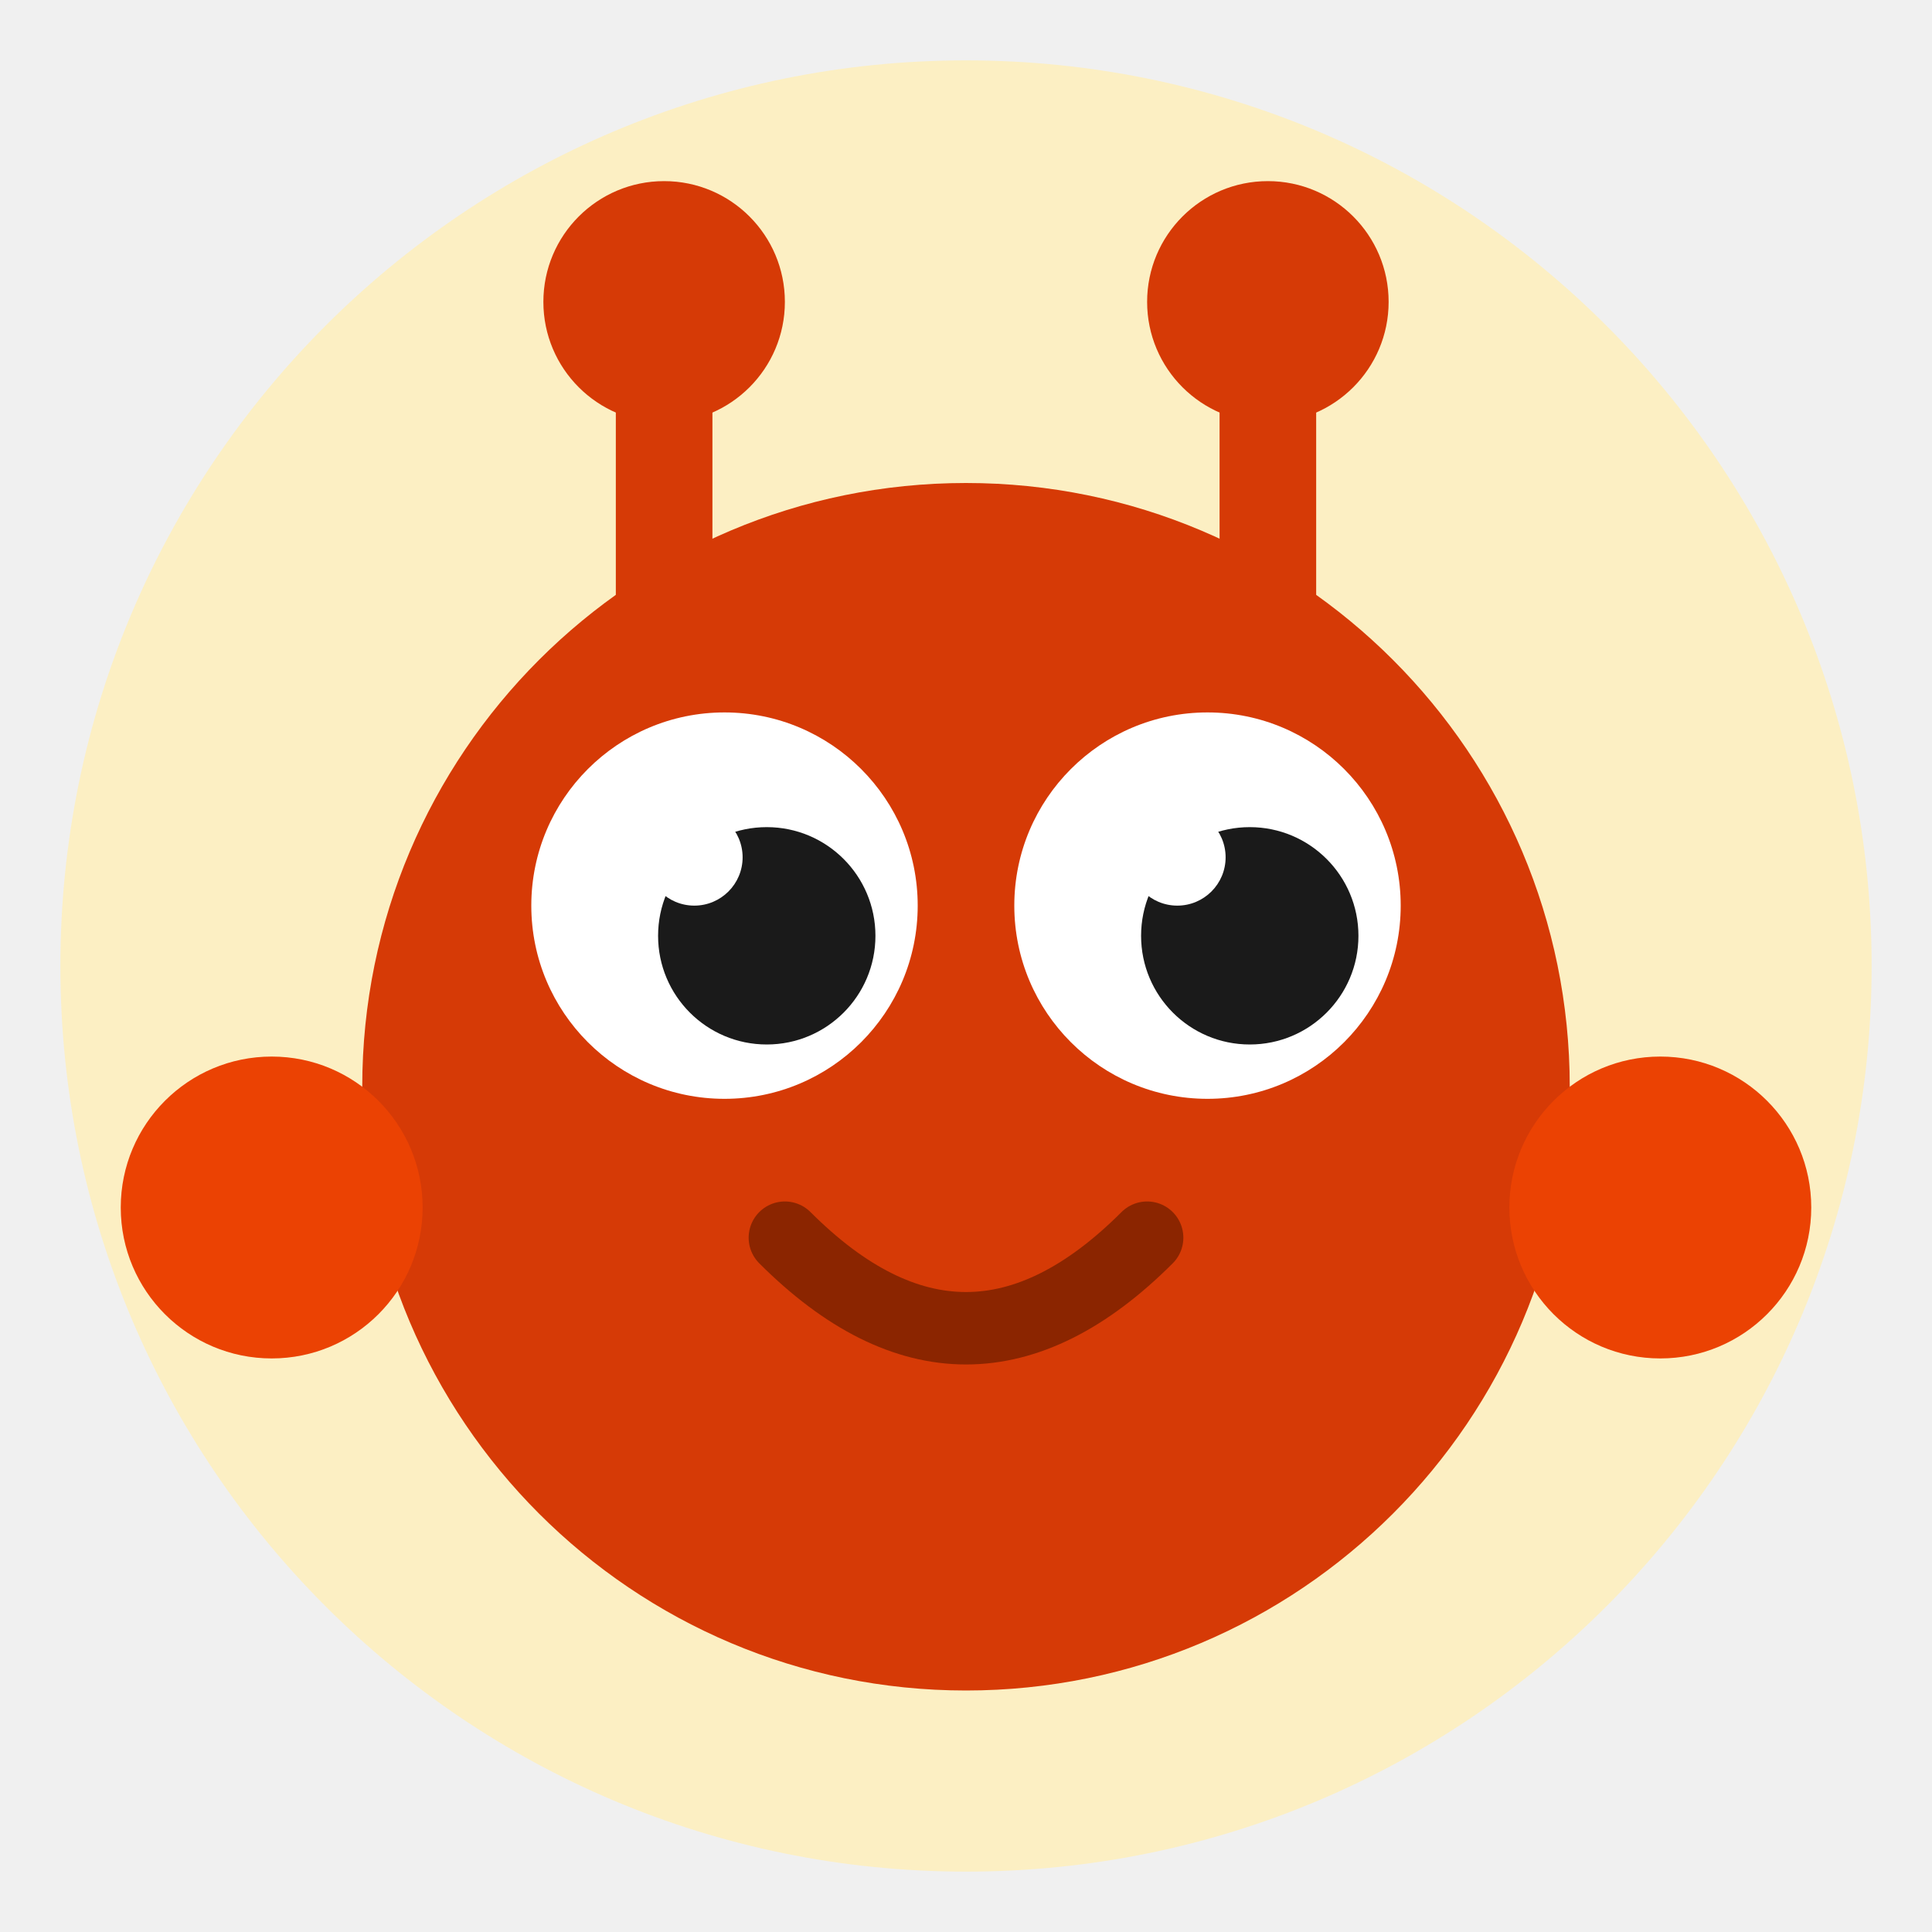
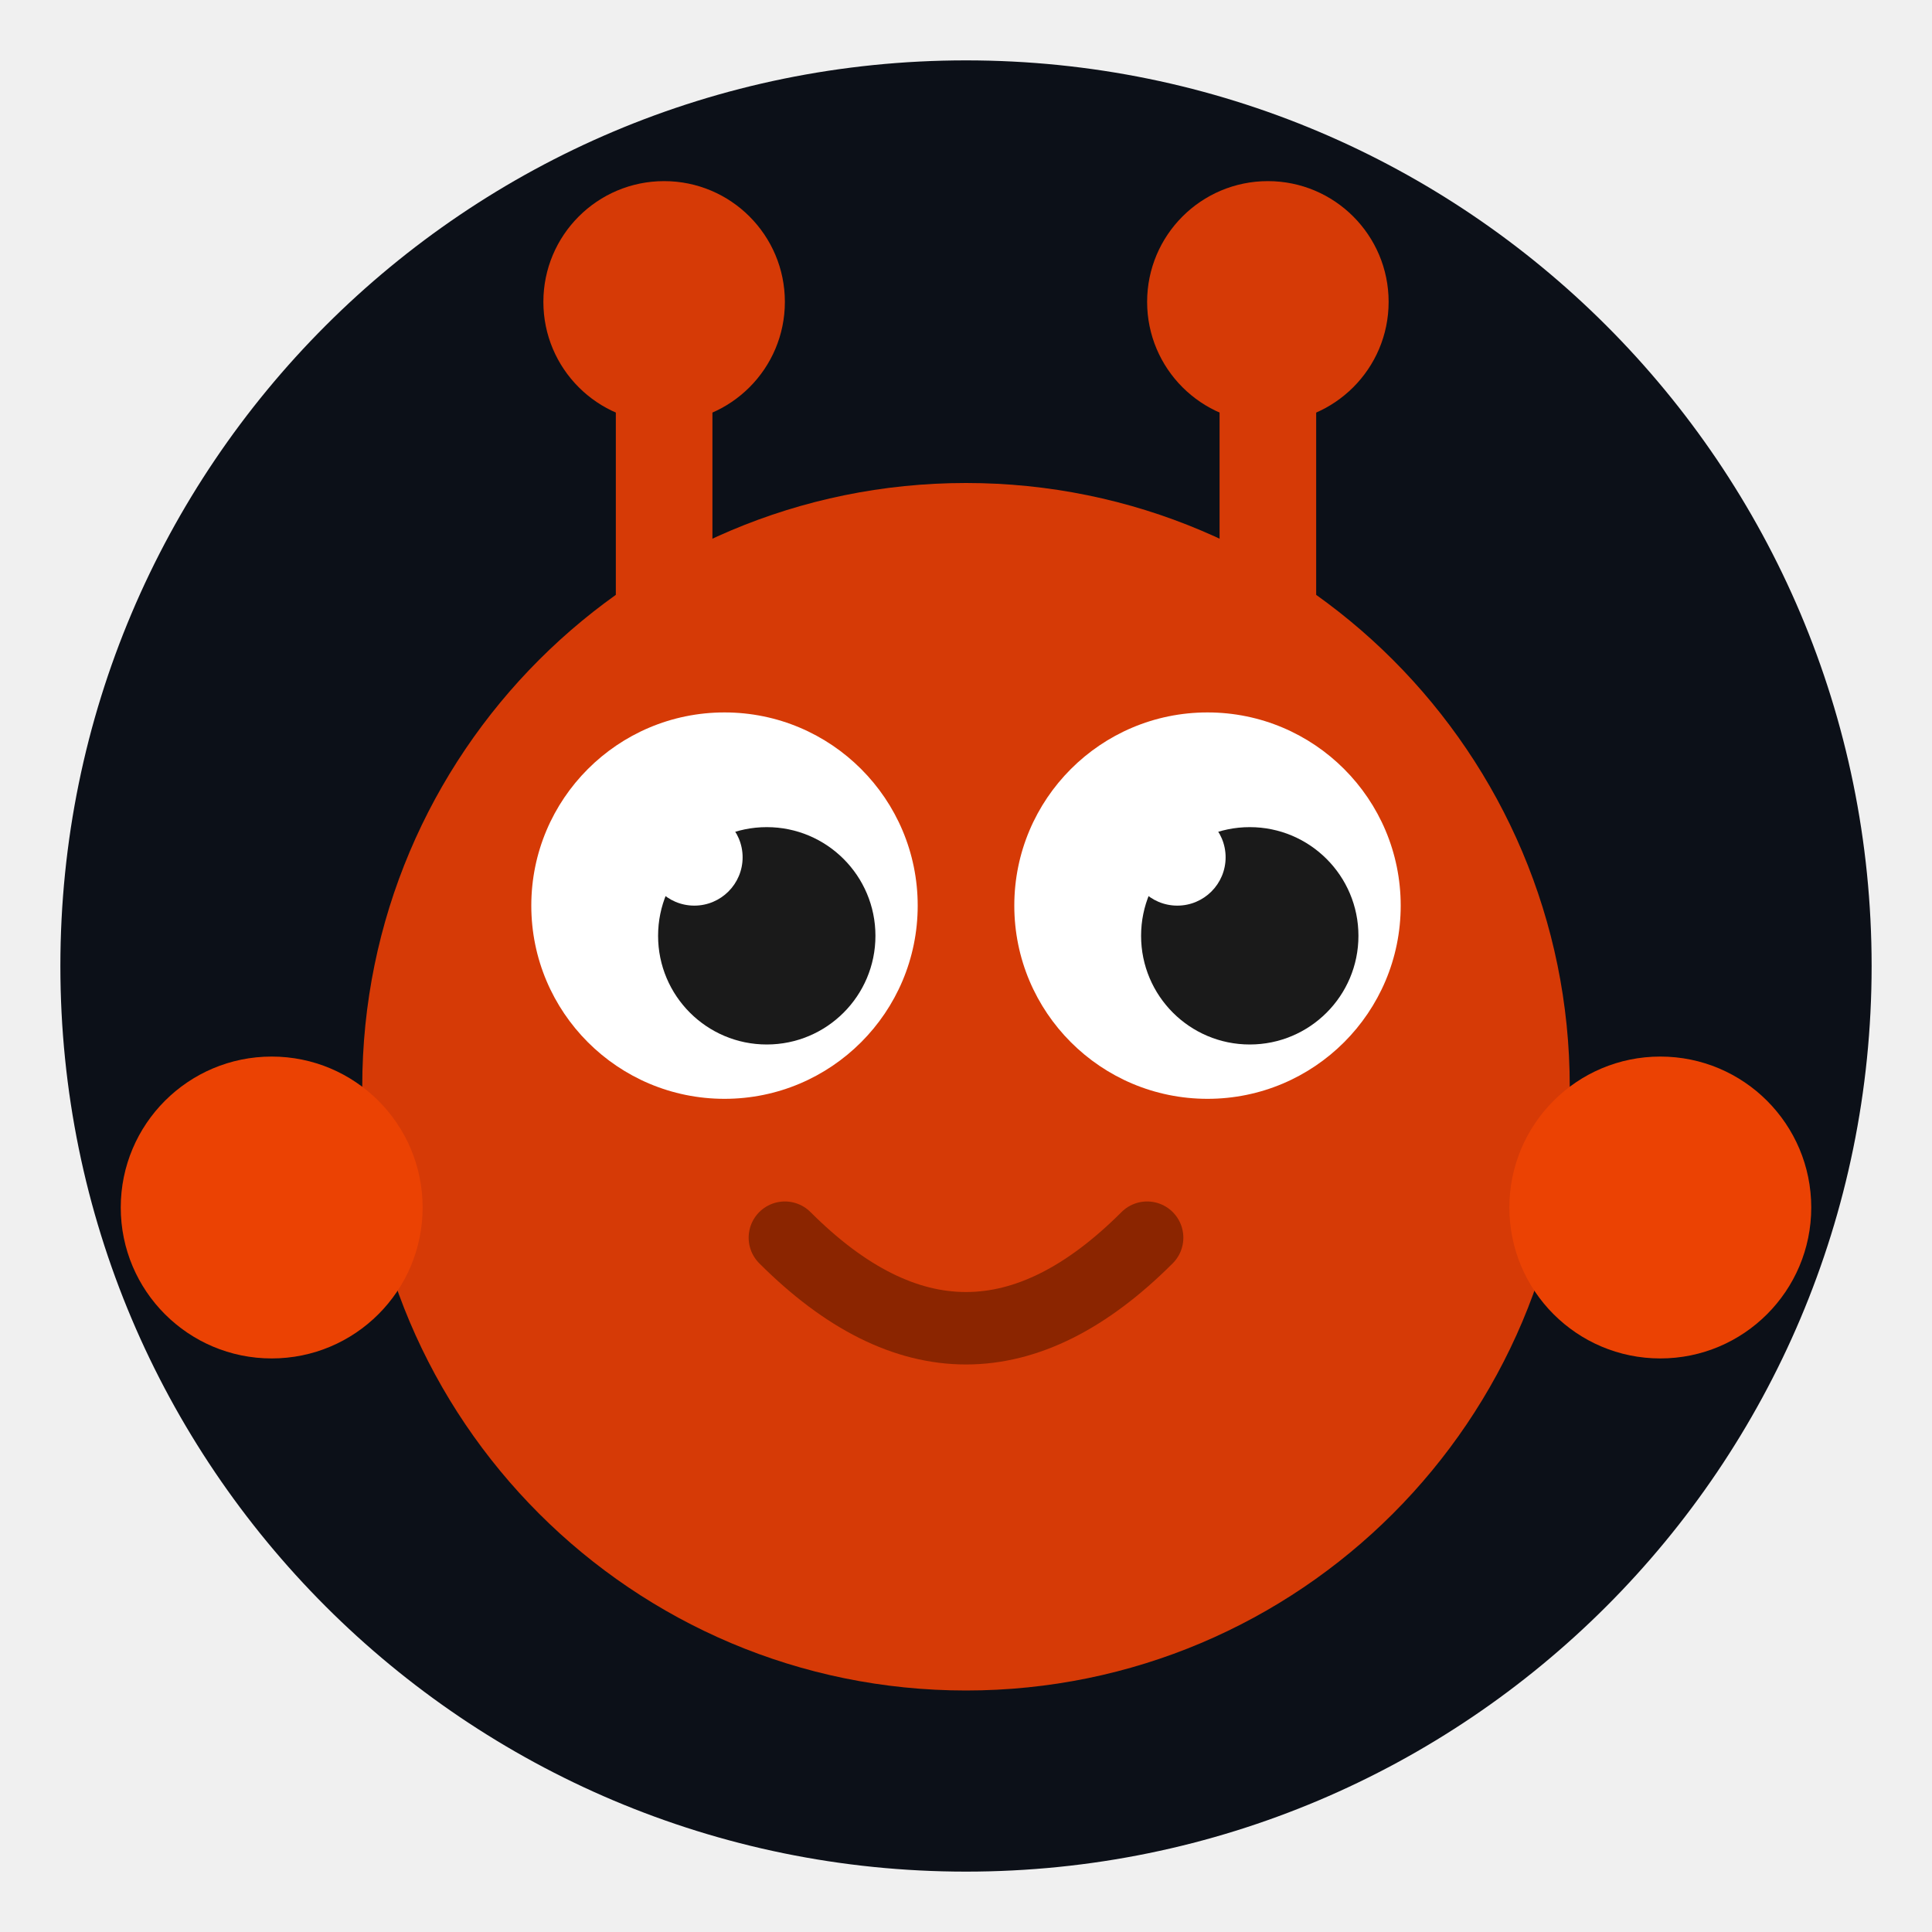
<svg xmlns="http://www.w3.org/2000/svg" viewBox="0 0 32 32" width="32" height="32">
-   <circle cx="16" cy="16" r="15" fill="#FCEFC3" />
+   <circle cx="16" cy="16" r="15" fill="#0c1018" />
  <circle cx="11" cy="5" r="2" fill="#D63A06" />
  <rect x="10.2" y="5" width="1.6" height="5" fill="#D63A06" />
  <circle cx="21" cy="5" r="2" fill="#D63A06" />
  <rect x="20.2" y="5" width="1.6" height="5" fill="#D63A06" />
  <ellipse cx="16" cy="18" rx="10" ry="10" fill="#D63A06" />
  <circle cx="4.5" cy="20" r="2.5" fill="#EB4203" />
  <circle cx="27.5" cy="20" r="2.5" fill="#EB4203" />
  <circle cx="12" cy="15" r="3.2" fill="white" />
  <circle cx="20" cy="15" r="3.2" fill="white" />
  <circle cx="12.7" cy="15.5" r="1.8" fill="#1a1a1a" />
  <circle cx="20.7" cy="15.5" r="1.8" fill="#1a1a1a" />
  <circle cx="11.5" cy="14.2" r="0.8" fill="white" />
  <circle cx="19.5" cy="14.2" r="0.8" fill="white" />
  <path d="M13 20.5 Q16 23.5 19 20.5" fill="none" stroke="#8B2500" stroke-width="1.2" stroke-linecap="round" />
</svg>
